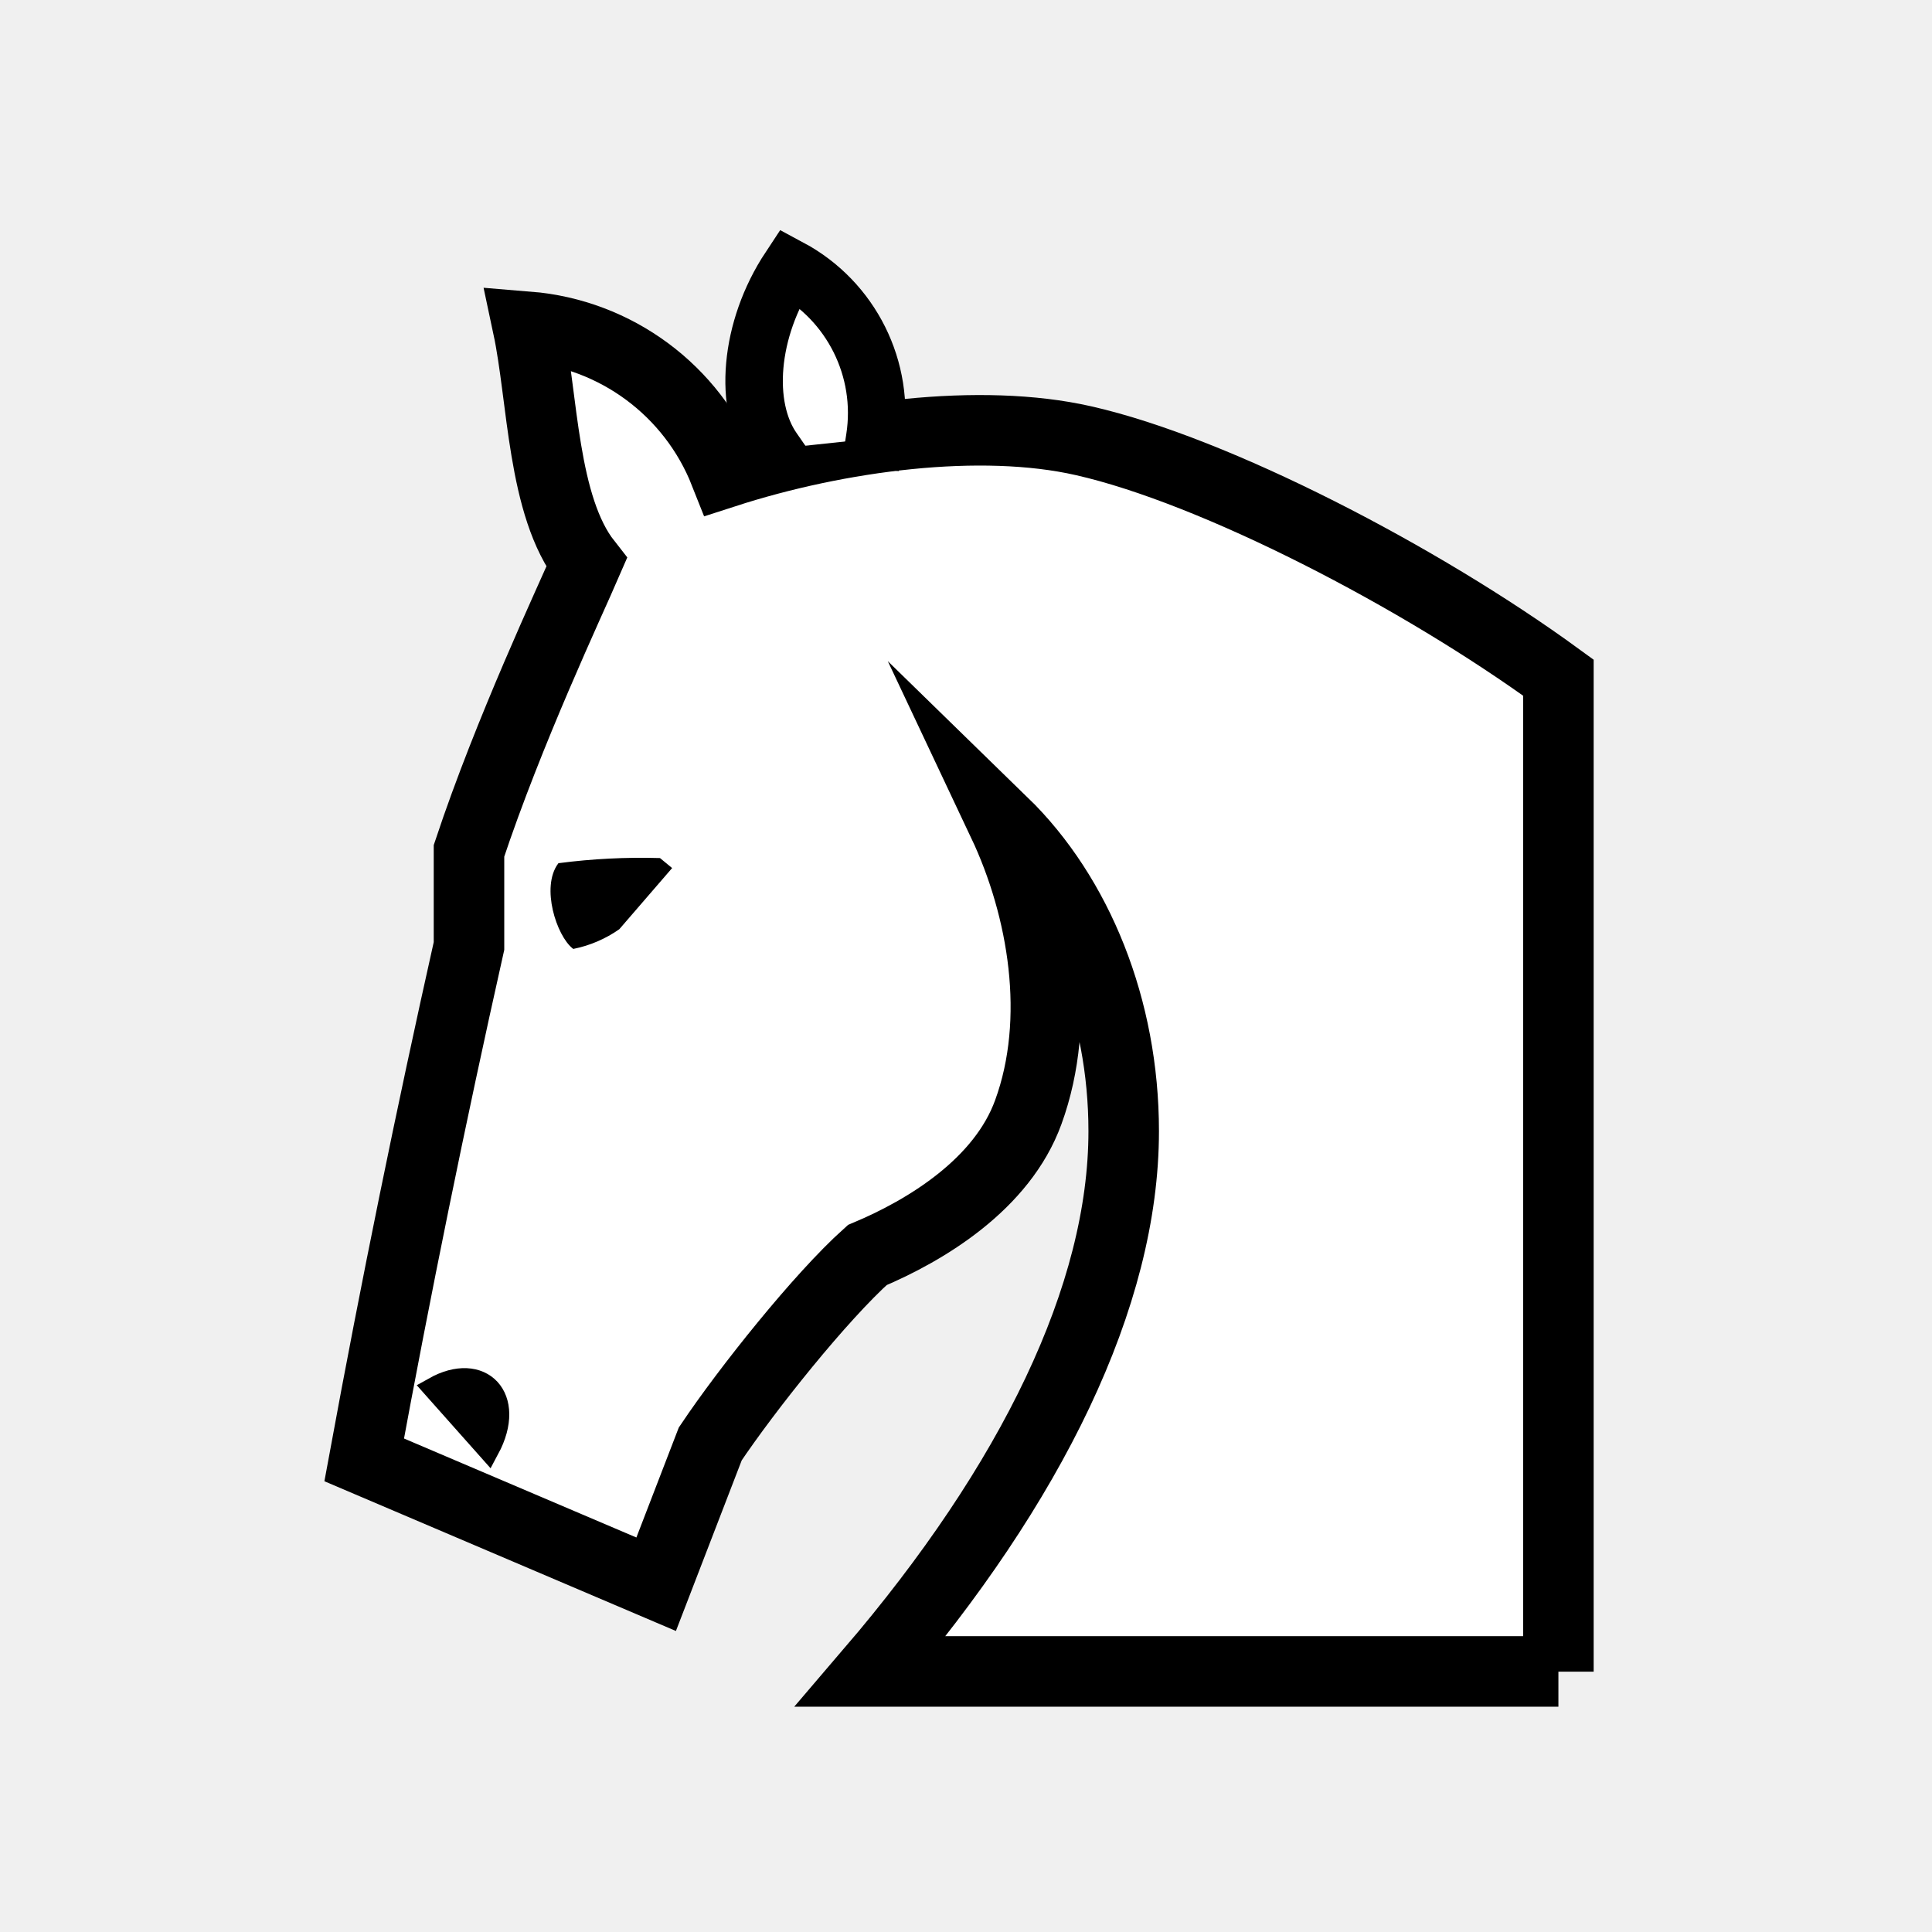
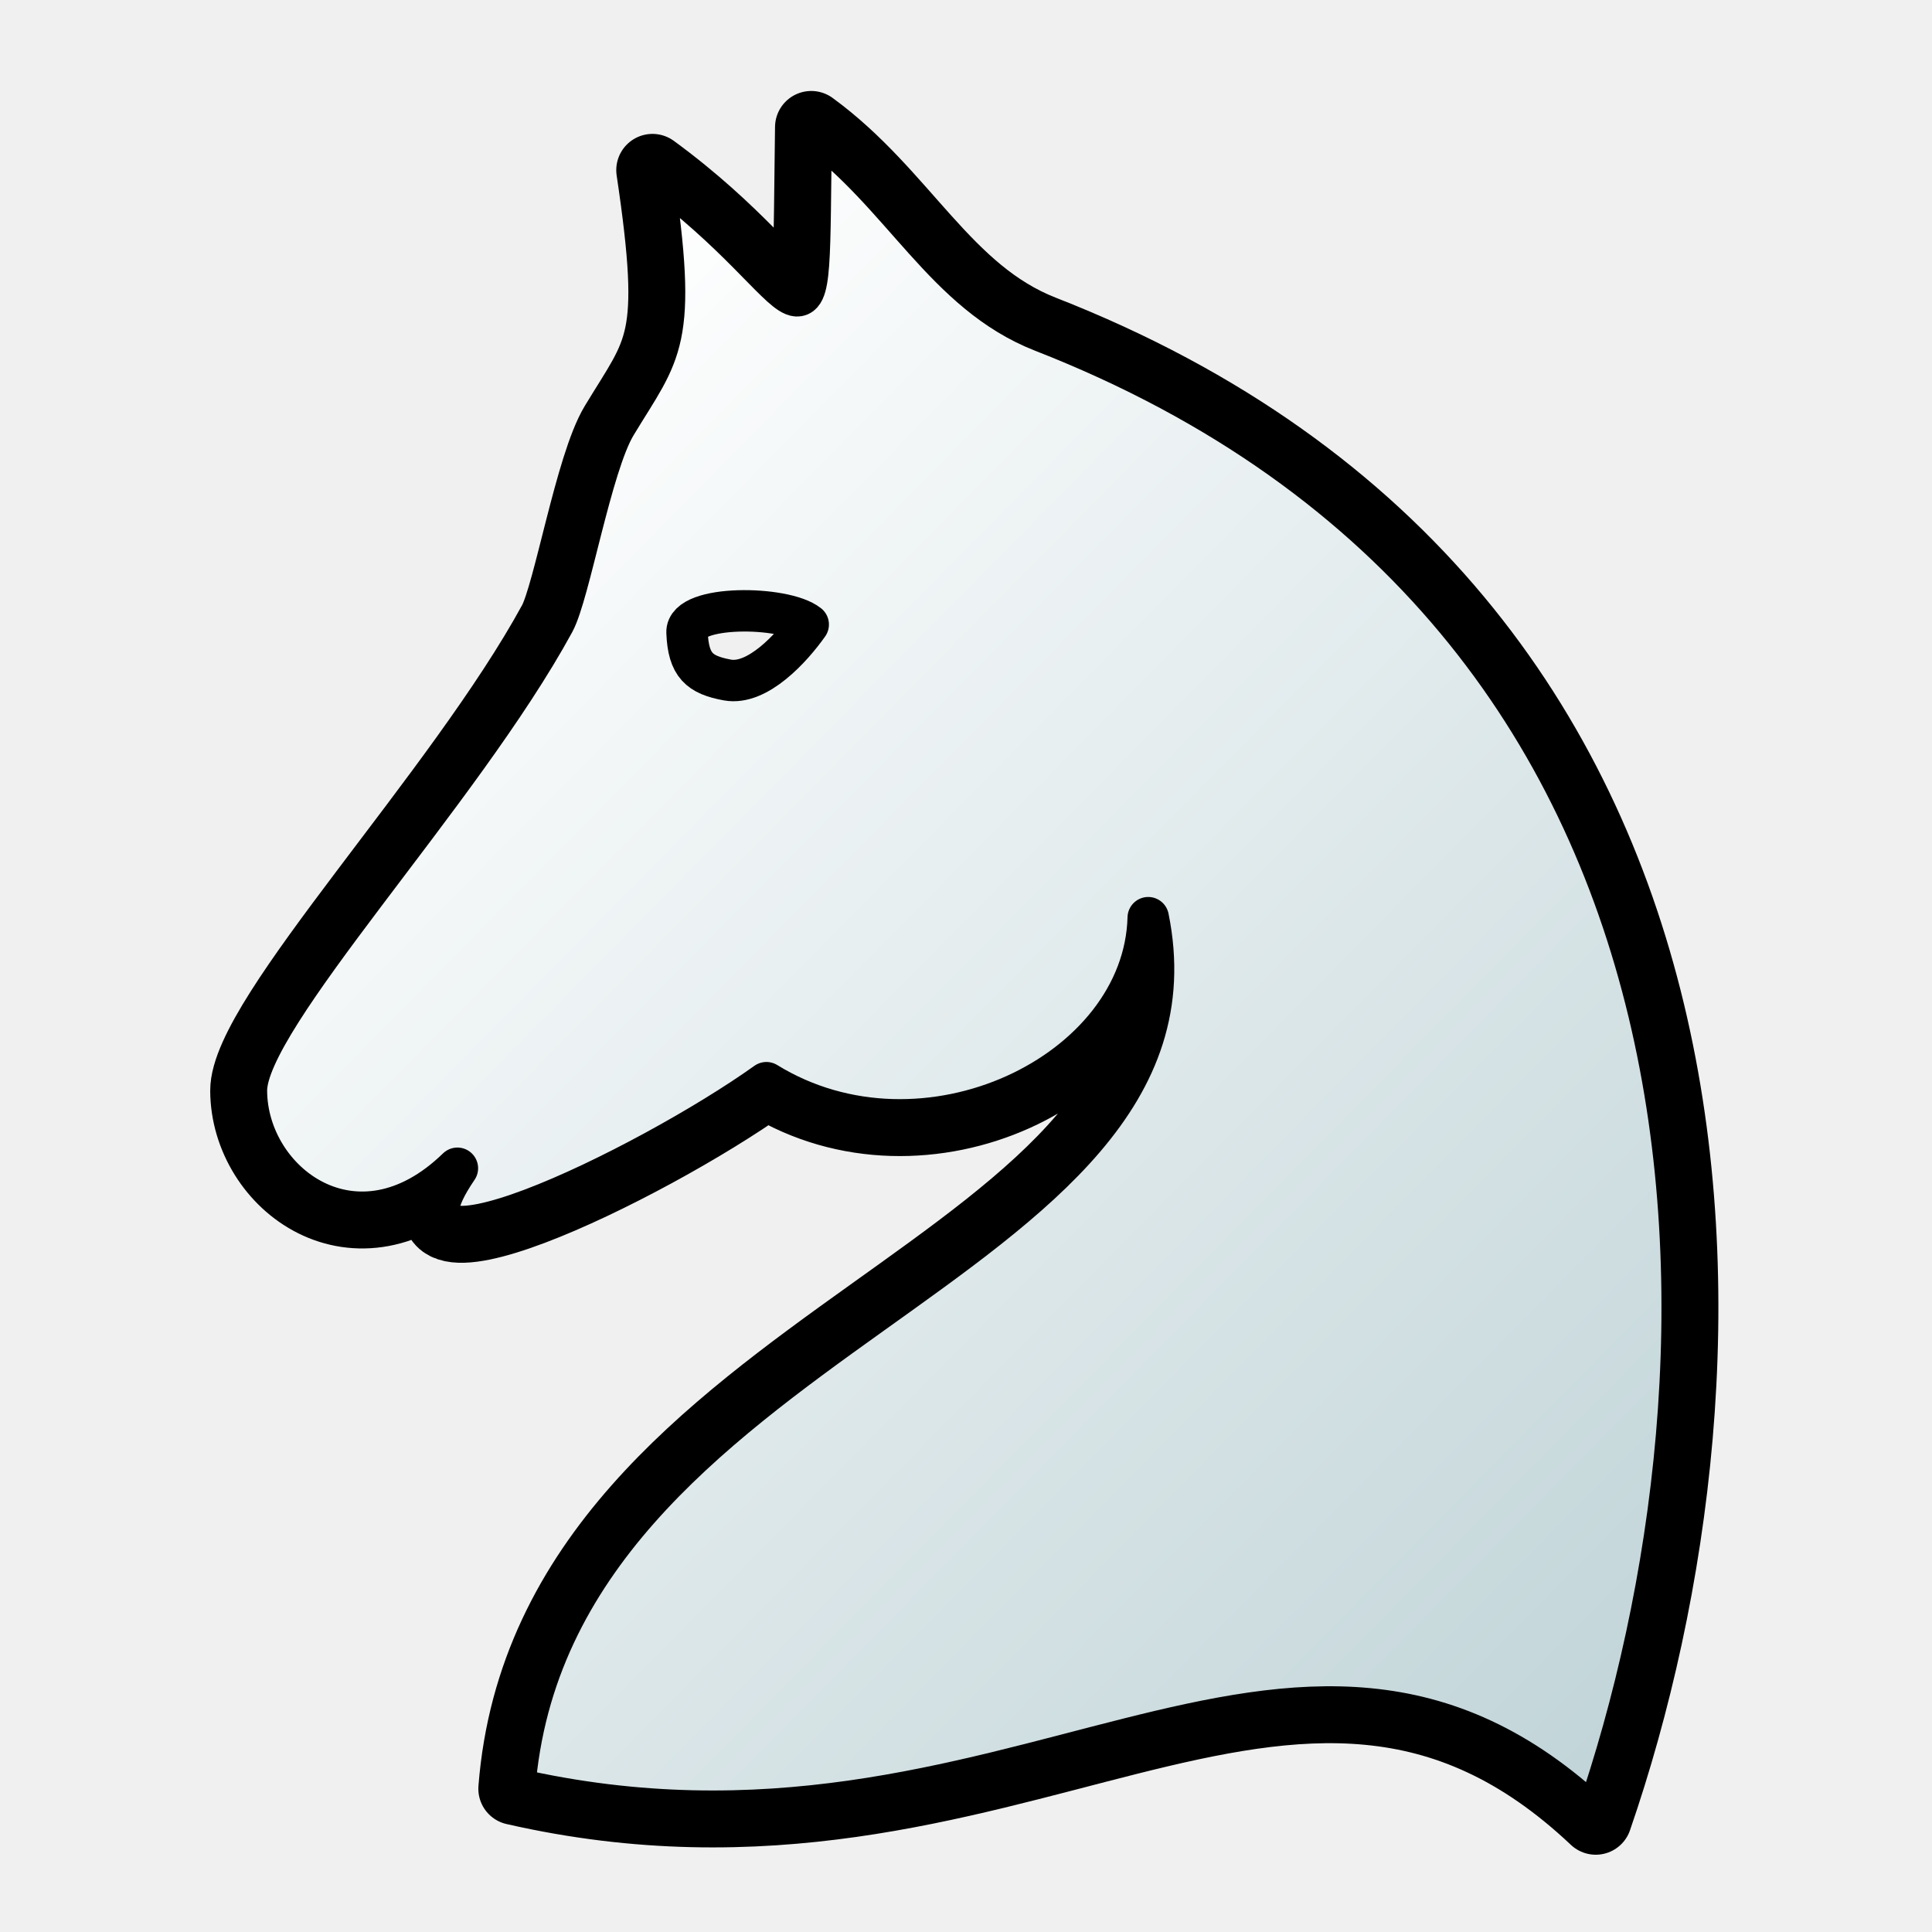
- <svg xmlns="http://www.w3.org/2000/svg" style="color-scheme:light only" viewBox="0 0 800 800">
-   <g stroke="#000" stroke-miterlimit="10">
-     <path fill="#fff" stroke-linecap="round" stroke-width="29.2" d="M645.3 692.2V280.6C588 238.8 503 194.8 448.7 182.5c-42.6-9.7-101.3-2.1-148.6 13.2a96 96 0 0 0-81.5-60.4c6.3 29.6 5.9 74.3 24.3 97.7-7 16.2-32.1 69.4-48.7 119.3v39.4a5617.5 5617.5 0 0 0-43.4 212.8L271.7 656l22.4-58.1c15.2-22.7 45.7-60.9 65-78.2 24.5-10.3 55.9-29.4 66.7-59.2 14-38.4 6.3-84.3-10.5-119.9 31 30.2 50 77 50 127.8 0 68.1-38.1 145.9-104.7 223.7h284.7z" />
-     <path stroke-width="9.2" d="M179.8 574.8c19.4-10.9 33.9 3.8 22.4 25.2z" />
-     <path d="M231.5 357.9c-7 9.5-.6 29.3 6 34.5a50 50 0 0 0 18.6-8l21.5-24.9-4.5-3.7a264 264 0 0 0-41.6 2.1z" />
-     <path fill="#fff" stroke-linecap="square" stroke-width="23.8" d="M320 186c-12.4-17.9-9.8-49.7 7-75.1a68.2 68.2 0 0 1 35.2 70.6" />
-   </g>
+ <svg xmlns="http://www.w3.org/2000/svg" xmlns:xlink="http://www.w3.org/1999/xlink" style="color-scheme:light only" id="knight" width="700pt" height="700pt" viewBox="0 0 933.333 933.333">
+   <style id="style-base">.base{fill-opacity:1;fill-rule:evenodd;stroke-miterlimit:4;stroke-dasharray:none;stroke-linecap:round;stroke-linejoin:round;stroke-opacity:1}.stroke-color{stroke:#000}</style>
+   <defs id="defs36222">
+     <linearGradient id="fillGradient">
+       <stop id="stop0" offset="0" style="stop-color:white;stop-opacity:1" />
+       <stop id="stop1" offset="1" style="stop-color:#bfd3d7;stop-opacity:1" />
+     </linearGradient>
+     <linearGradient xlink:href="#fillGradient" id="main-gradient" x1="163.677" x2="741.164" y1="244.156" y2="814.156" gradientTransform="translate(-23.077 -23.377)scale(1.10882)" gradientUnits="userSpaceOnUse" />
+   </defs>
+   <path id="boundary" d="M391.91 61.45c-1.872 129.02 4.719 80.296-76.698 20.736 12.565 84.162 4.036 86.935-17.714 122.95-11.903 19.71-22.394 81.77-29.842 95.449-45.132 82.89-148.785 191.103-148.607 226.381.227 44.656 53.337 84.63 101.92 37.407-45.452 66.536 91.773-.302 149.28-41.341 76.122 46.86 182.47-4.418 184.447-79.712 34.64 170.31-288.835 199.89-306.114 420.796 241.083 55.034 375.362-124.27 522.306 14.384 75.118-217.801 82.05-581.866-267.162-718.365-47.462-18.553-67.401-66.275-111.817-98.685Z" class="base stroke-color" style="fill:none;stroke-width:35" />
+   <path id="main" d="M391.91 61.45c-1.872 129.02 4.719 80.296-76.698 20.736 12.565 84.162 4.036 86.935-17.714 122.95-11.903 19.71-22.394 81.77-29.842 95.449-45.132 82.89-148.785 191.103-148.607 226.381.227 44.656 53.337 84.63 101.92 37.407-45.452 66.536 91.773-.302 149.28-41.341 76.122 46.86 182.47-4.418 184.447-79.712 34.64 170.31-288.835 199.89-306.114 420.796 241.083 55.034 375.362-124.27 522.306 14.384 75.118-217.801 82.05-581.866-267.162-718.365-47.462-18.553-67.401-66.275-111.817-98.685Zm-1.458 240.252c-7.892 11.198-24.49 29.475-39.052 26.8-13.465-2.475-18.883-7.04-19.504-22.984-.523-13.426 47.048-12.993 58.556-3.816" class="base stroke-color" style="fill:url(#main-gradient);stroke-width:20" />
</svg>
